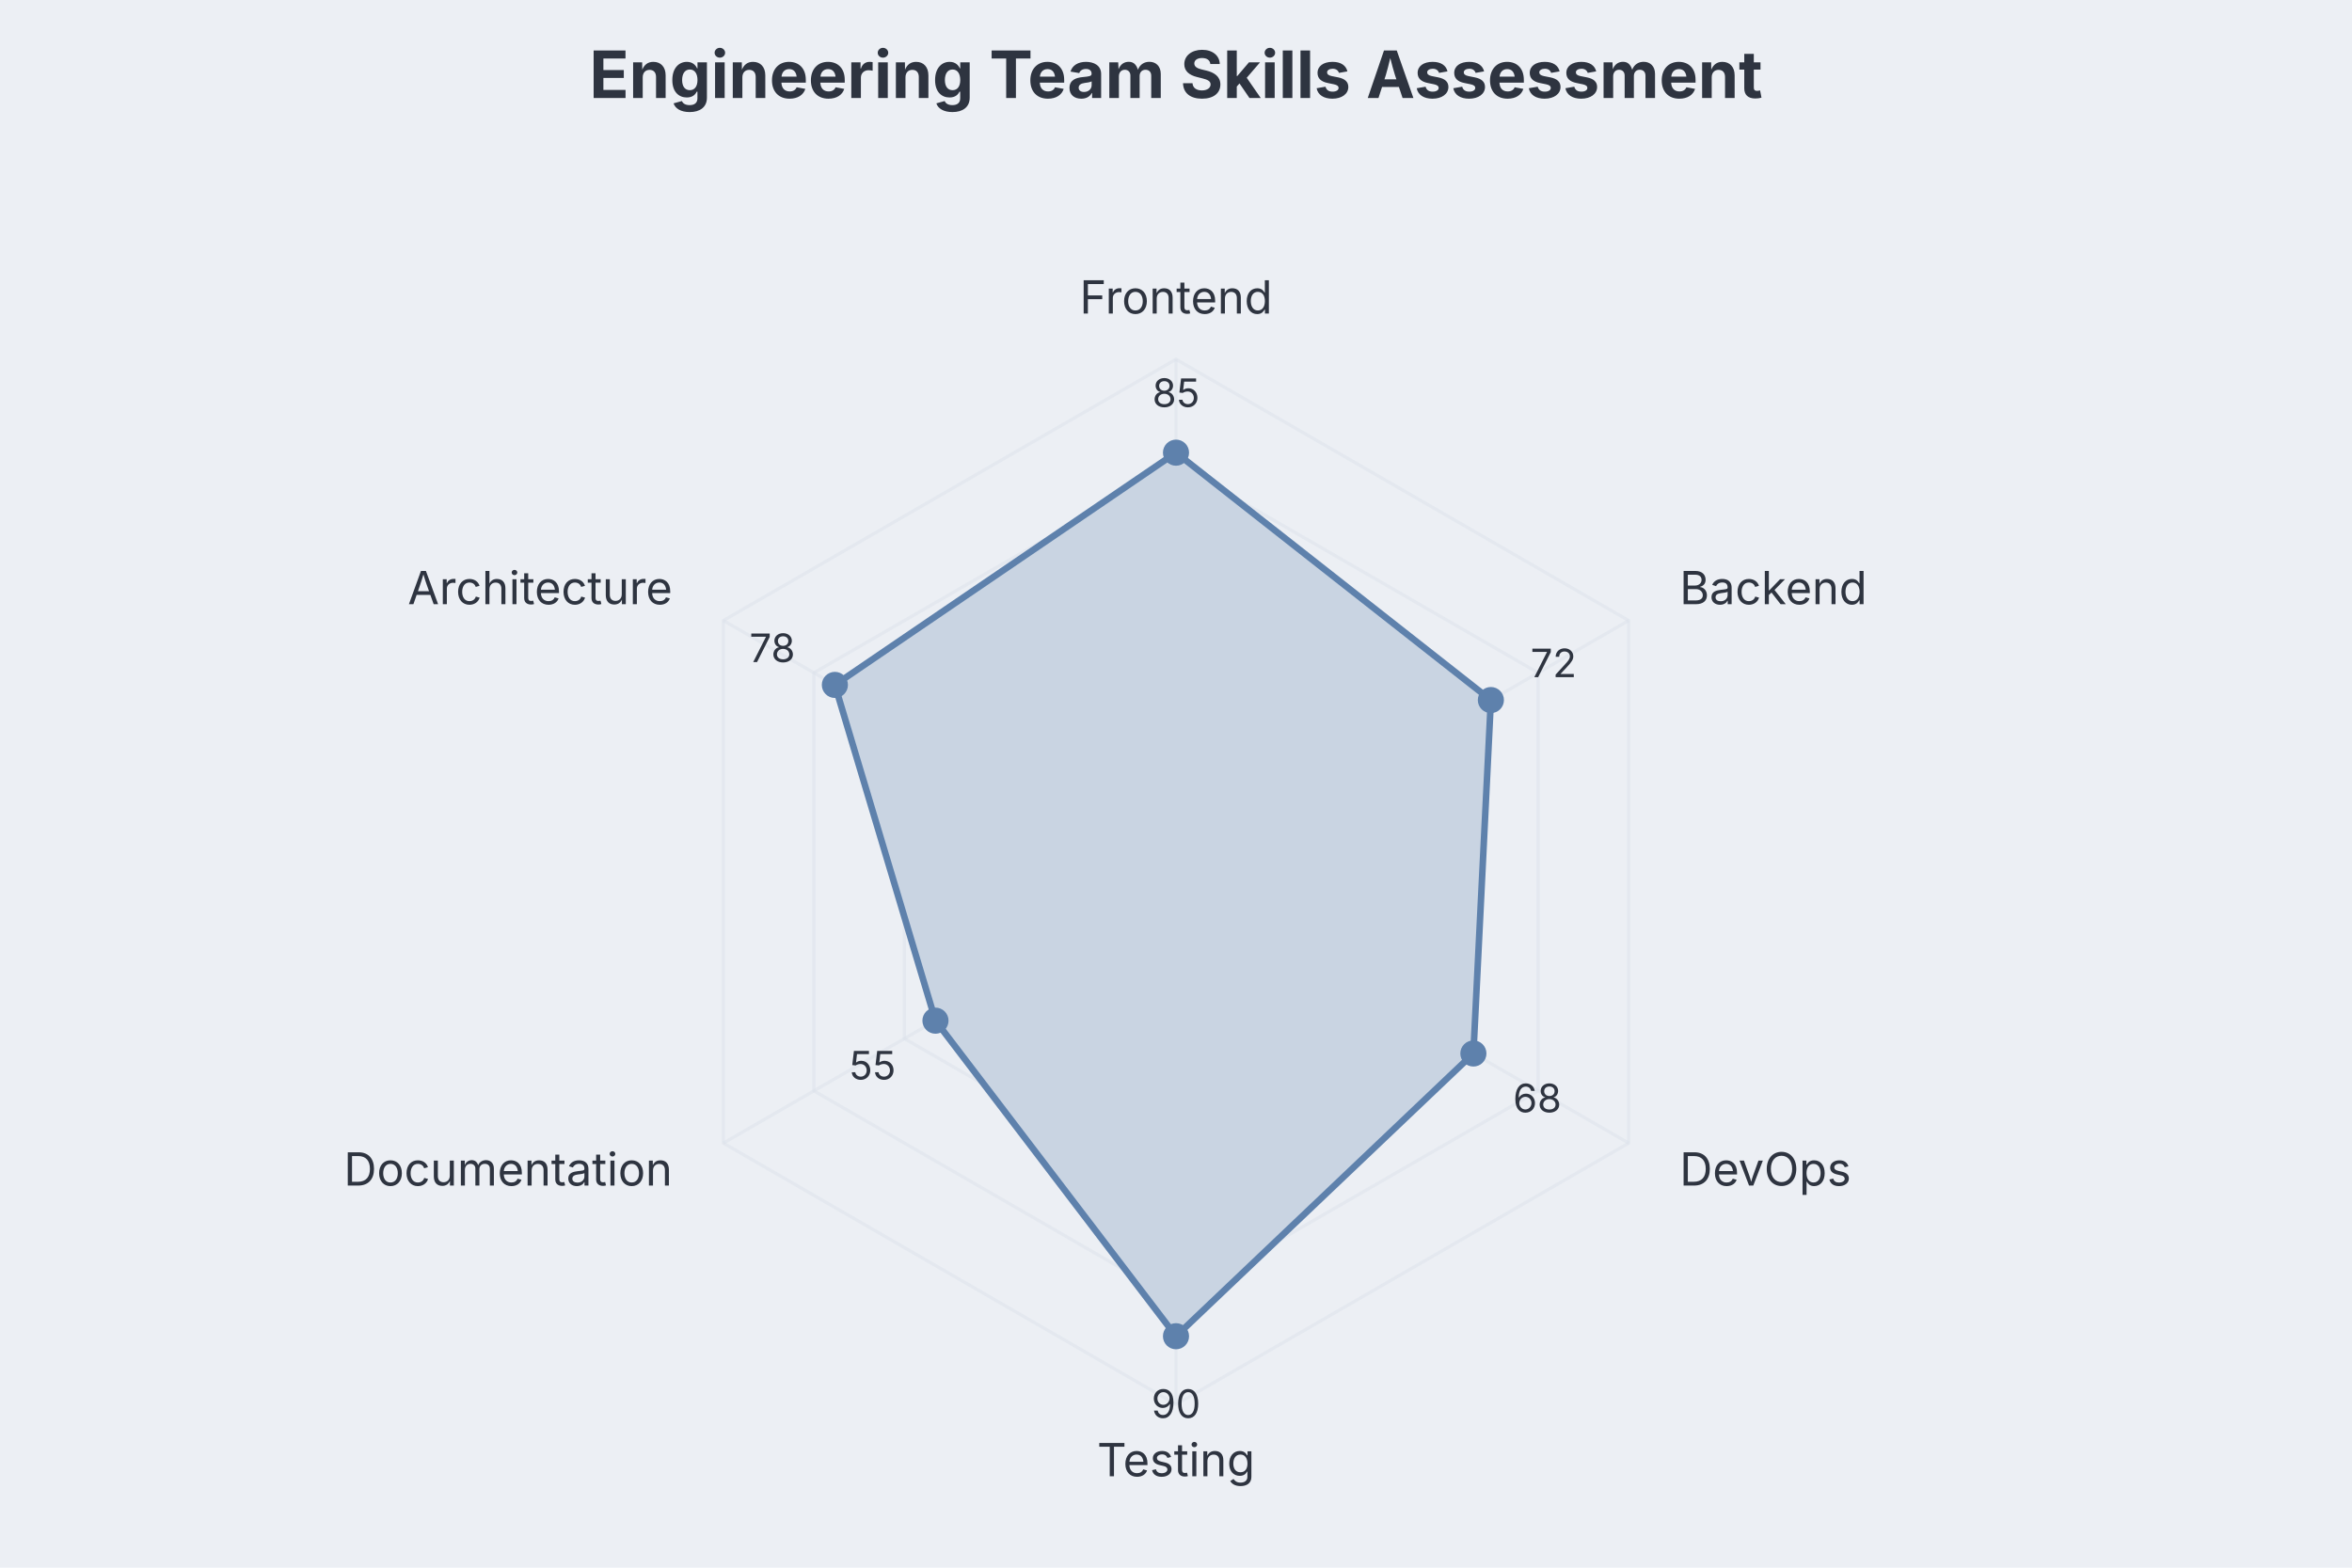
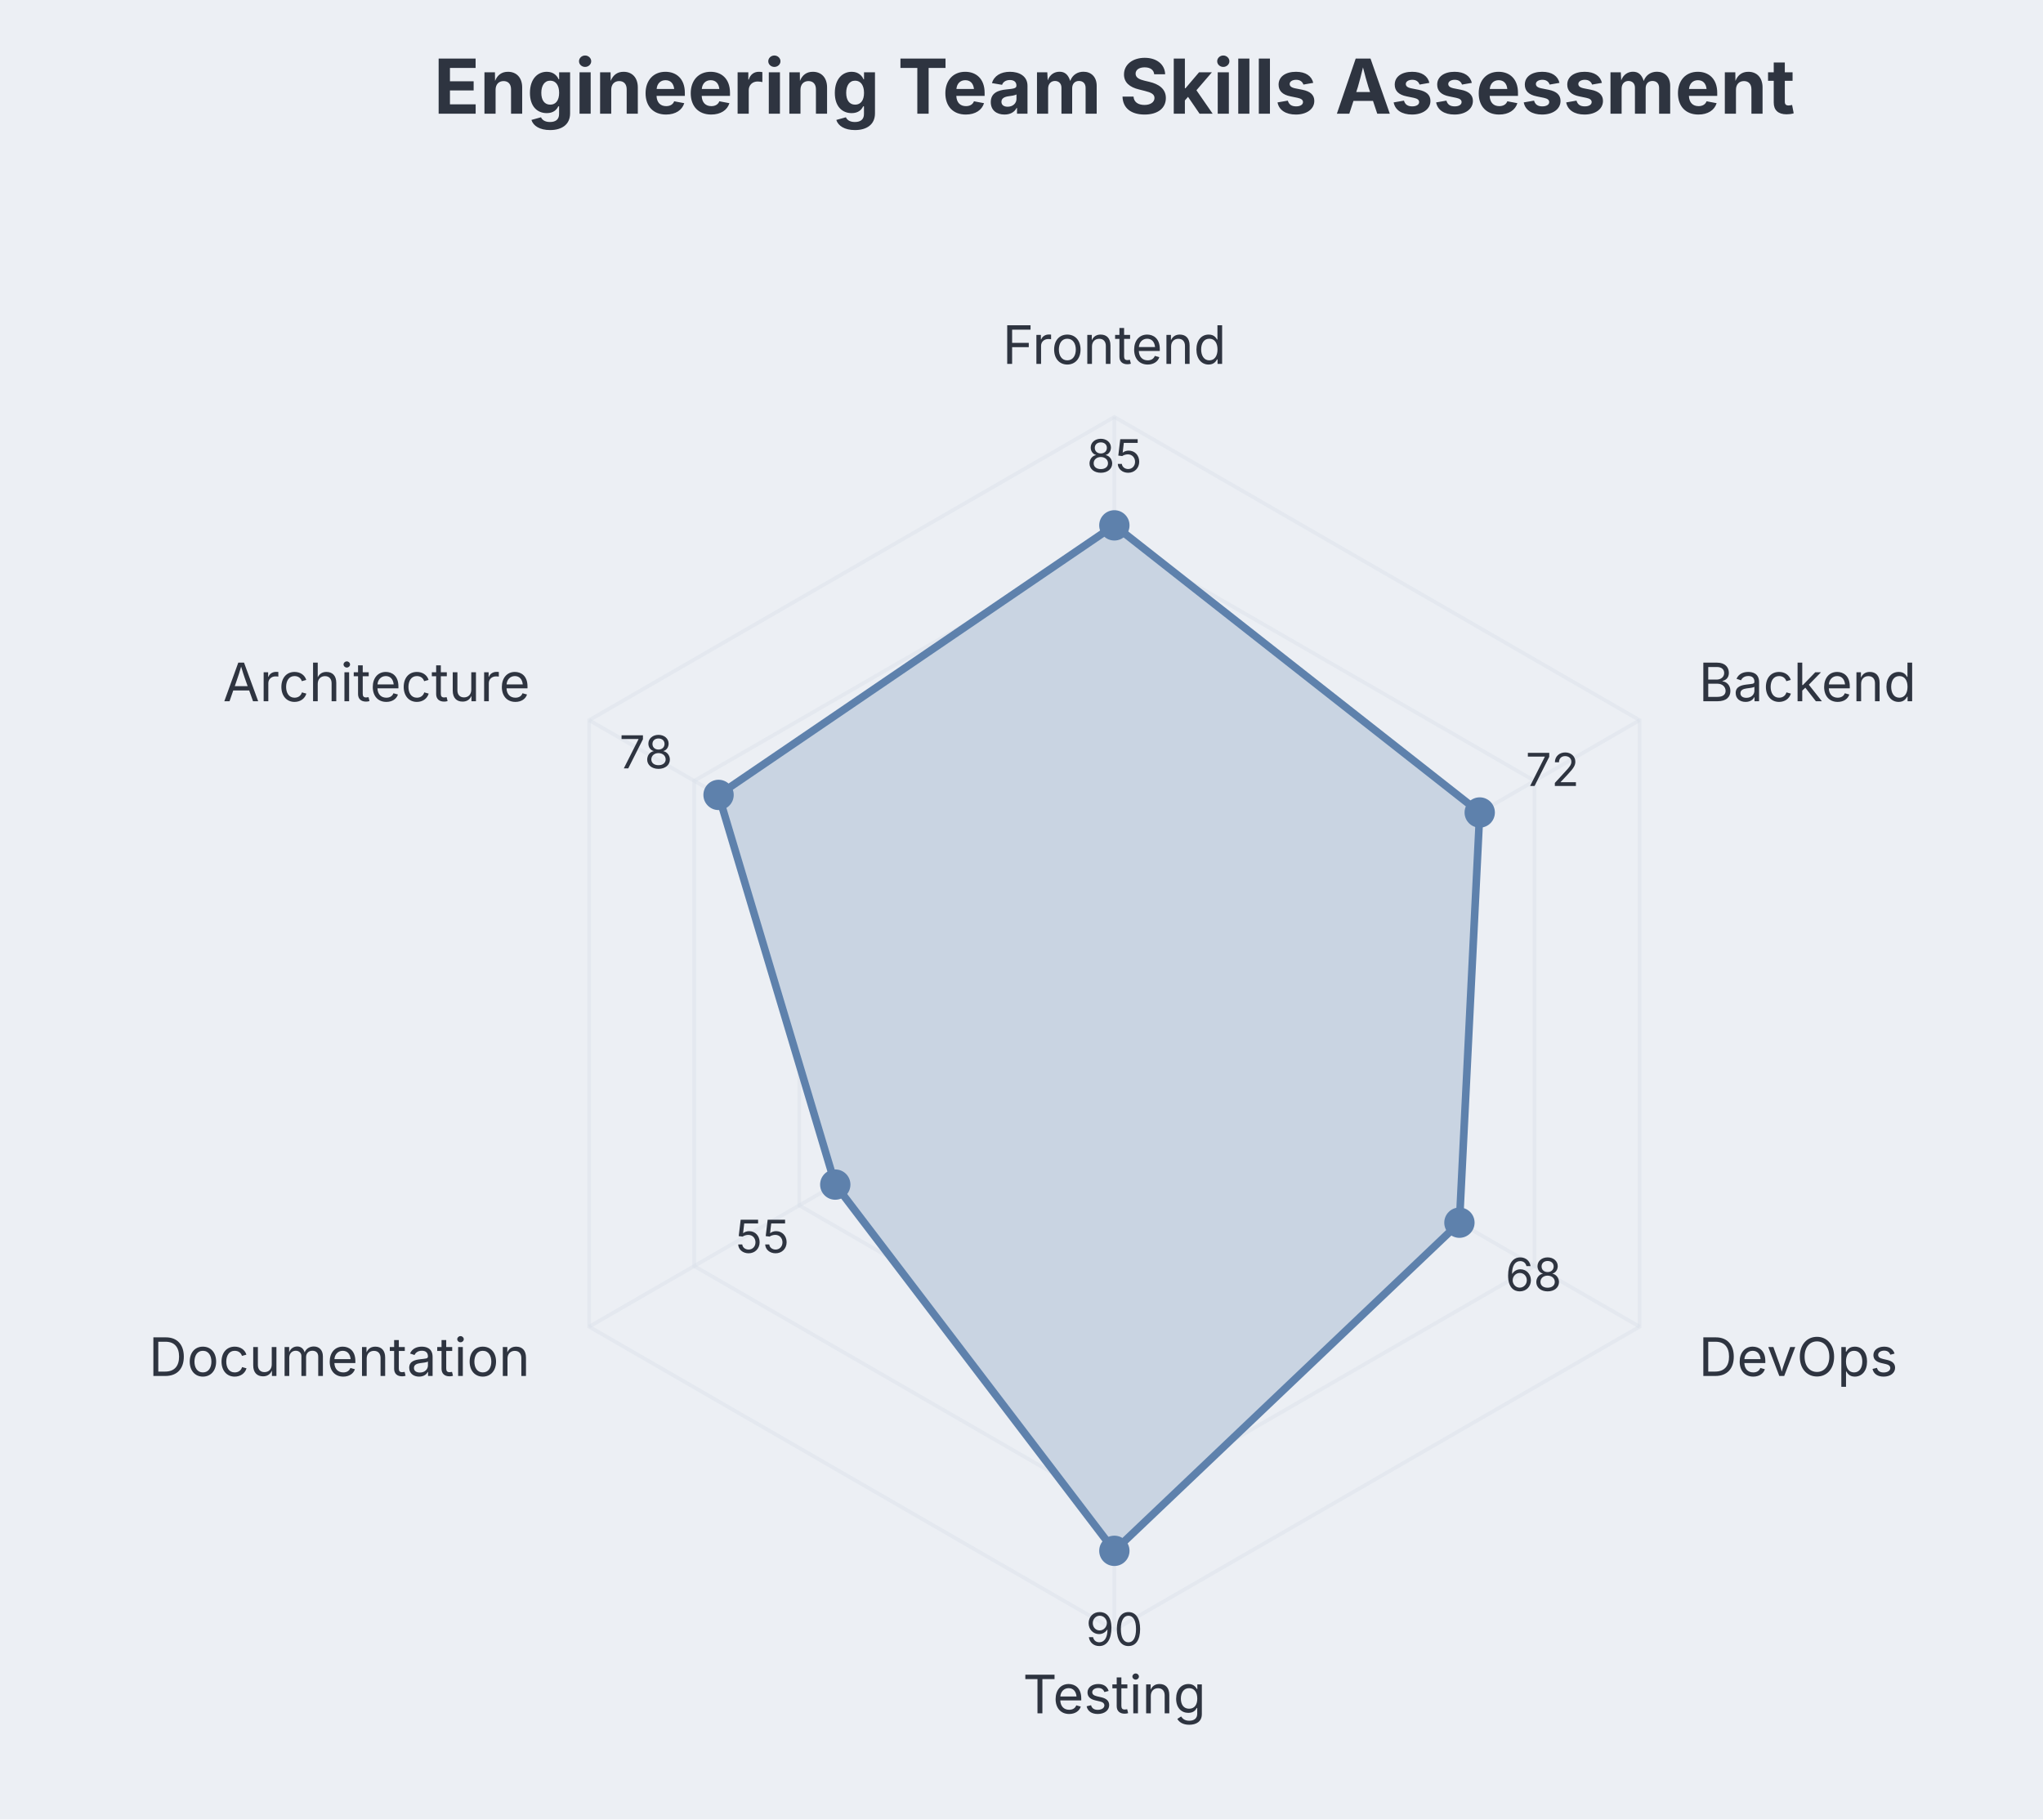
- <svg xmlns="http://www.w3.org/2000/svg" aria-describedby="dgmo-desc-7e976367" role="img" aria-label="Engineering Team Skills Assessment — Radar diagram" width="720" height="480" viewBox="0 0 720 480" style="background: rgb(236, 239, 244); font-family: Inter, system-ui, Avenir, Helvetica, Arial, sans-serif;">
-   <rect class="dgmo-canvas-bg" x="0" y="0" width="720" height="480" fill="#eceff4" />
+ <svg xmlns="http://www.w3.org/2000/svg" aria-describedby="dgmo-desc-7e976367" role="img" aria-label="Engineering Team Skills Assessment — Radar diagram" width="539" height="480" viewBox="66 0 539 480" style="background: rgb(236, 239, 244); font-family: Inter, system-ui, Avenir, Helvetica, Arial, sans-serif;">
+   <rect class="dgmo-canvas-bg" x="66" y="0" width="539" height="480" fill="#eceff4" />
  <text class="chart-title" x="360" y="30" text-anchor="middle" fill="#2e3440" font-size="20" font-weight="bold" style="cursor: default;" data-line-number="1">Engineering Team Skills Assessment</text>
  <polygon points="360,238 387.713,254 387.713,286 360,302 332.287,286 332.287,254" fill="none" stroke="#d8dee9" stroke-opacity="0.4" />
  <polygon points="360,206 415.426,238 415.426,302 360,334 304.574,302 304.574,238" fill="none" stroke="#d8dee9" stroke-opacity="0.4" />
  <polygon points="360,174 443.138,222 443.138,318 360,366 276.862,318 276.862,222" fill="none" stroke="#d8dee9" stroke-opacity="0.4" />
  <polygon points="360,142 470.851,206 470.851,334 360,398 249.149,334 249.149,206" fill="none" stroke="#d8dee9" stroke-opacity="0.4" />
  <polygon points="360,110 498.564,190 498.564,350 360,430 221.436,350 221.436,190" fill="none" stroke="#d8dee9" stroke-opacity="0.4" />
  <line x1="360" y1="270" x2="360" y2="110" stroke="#d8dee9" stroke-opacity="0.4" />
  <text x="360" y="96" text-anchor="middle" fill="#2e3440" font-size="14" font-family="Inter, system-ui, Avenir, Helvetica, Arial, sans-serif">Frontend</text>
  <line x1="360" y1="270" x2="498.564" y2="190" stroke="#d8dee9" stroke-opacity="0.4" />
  <text x="514.153" y="185" text-anchor="start" fill="#2e3440" font-size="14" font-family="Inter, system-ui, Avenir, Helvetica, Arial, sans-serif">Backend</text>
  <line x1="360" y1="270" x2="498.564" y2="350" stroke="#d8dee9" stroke-opacity="0.4" />
  <text x="514.153" y="363" text-anchor="start" fill="#2e3440" font-size="14" font-family="Inter, system-ui, Avenir, Helvetica, Arial, sans-serif">DevOps</text>
  <line x1="360" y1="270" x2="360" y2="430" stroke="#d8dee9" stroke-opacity="0.4" />
  <text x="360" y="452" text-anchor="middle" fill="#2e3440" font-size="14" font-family="Inter, system-ui, Avenir, Helvetica, Arial, sans-serif">Testing</text>
  <line x1="360" y1="270" x2="221.436" y2="350" stroke="#d8dee9" stroke-opacity="0.4" />
  <text x="205.847" y="363" text-anchor="end" fill="#2e3440" font-size="14" font-family="Inter, system-ui, Avenir, Helvetica, Arial, sans-serif">Documentation</text>
  <line x1="360" y1="270" x2="221.436" y2="190" stroke="#d8dee9" stroke-opacity="0.4" />
  <text x="205.847" y="185" text-anchor="end" fill="#2e3440" font-size="14" font-family="Inter, system-ui, Avenir, Helvetica, Arial, sans-serif">Architecture</text>
  <g class="dgmo-series" data-series-index="0" data-series-name="" data-color="#5e81ac">
    <polygon points="360,138.599 456.392,214.348 451.037,322.56 360,409.13 286.367,312.512 255.575,209.71" fill="#c9d4e2" fill-opacity="1" stroke="#5e81ac" stroke-width="2" />
    <circle cx="360" cy="138.599" r="4" fill="#5e81ac" class="dgmo-datum" data-line-number="3" data-emph-key="Frontend" data-name="Frontend" data-value="85" data-color="#5e81ac" />
    <text x="360" y="124.599" text-anchor="middle" fill="#2e3440" font-size="12" font-family="Inter, system-ui, Avenir, Helvetica, Arial, sans-serif">85</text>
    <circle cx="456.392" cy="214.348" r="4" fill="#5e81ac" class="dgmo-datum" data-line-number="4" data-emph-key="Backend" data-name="Backend" data-value="72" data-color="#5e81ac" />
    <text x="468.517" y="207.348" text-anchor="start" fill="#2e3440" font-size="12" font-family="Inter, system-ui, Avenir, Helvetica, Arial, sans-serif">72</text>
    <circle cx="451.037" cy="322.56" r="4" fill="#5e81ac" class="dgmo-datum" data-line-number="5" data-emph-key="DevOps" data-name="DevOps" data-value="68" data-color="#5e81ac" />
    <text x="463.162" y="340.56" text-anchor="start" fill="#2e3440" font-size="12" font-family="Inter, system-ui, Avenir, Helvetica, Arial, sans-serif">68</text>
    <circle cx="360" cy="409.13" r="4" fill="#5e81ac" class="dgmo-datum" data-line-number="6" data-emph-key="Testing" data-name="Testing" data-value="90" data-color="#5e81ac" />
    <text x="360" y="434.13" text-anchor="middle" fill="#2e3440" font-size="12" font-family="Inter, system-ui, Avenir, Helvetica, Arial, sans-serif">90</text>
    <circle cx="286.367" cy="312.512" r="4" fill="#5e81ac" class="dgmo-datum" data-line-number="7" data-emph-key="Documentation" data-name="Documentation" data-value="55" data-color="#5e81ac" />
    <text x="274.243" y="330.512" text-anchor="end" fill="#2e3440" font-size="12" font-family="Inter, system-ui, Avenir, Helvetica, Arial, sans-serif">55</text>
    <circle cx="255.575" cy="209.71" r="4" fill="#5e81ac" class="dgmo-datum" data-line-number="8" data-emph-key="Architecture" data-name="Architecture" data-value="78" data-color="#5e81ac" />
    <text x="243.451" y="202.71" text-anchor="end" fill="#2e3440" font-size="12" font-family="Inter, system-ui, Avenir, Helvetica, Arial, sans-serif">78</text>
  </g>
</svg>
